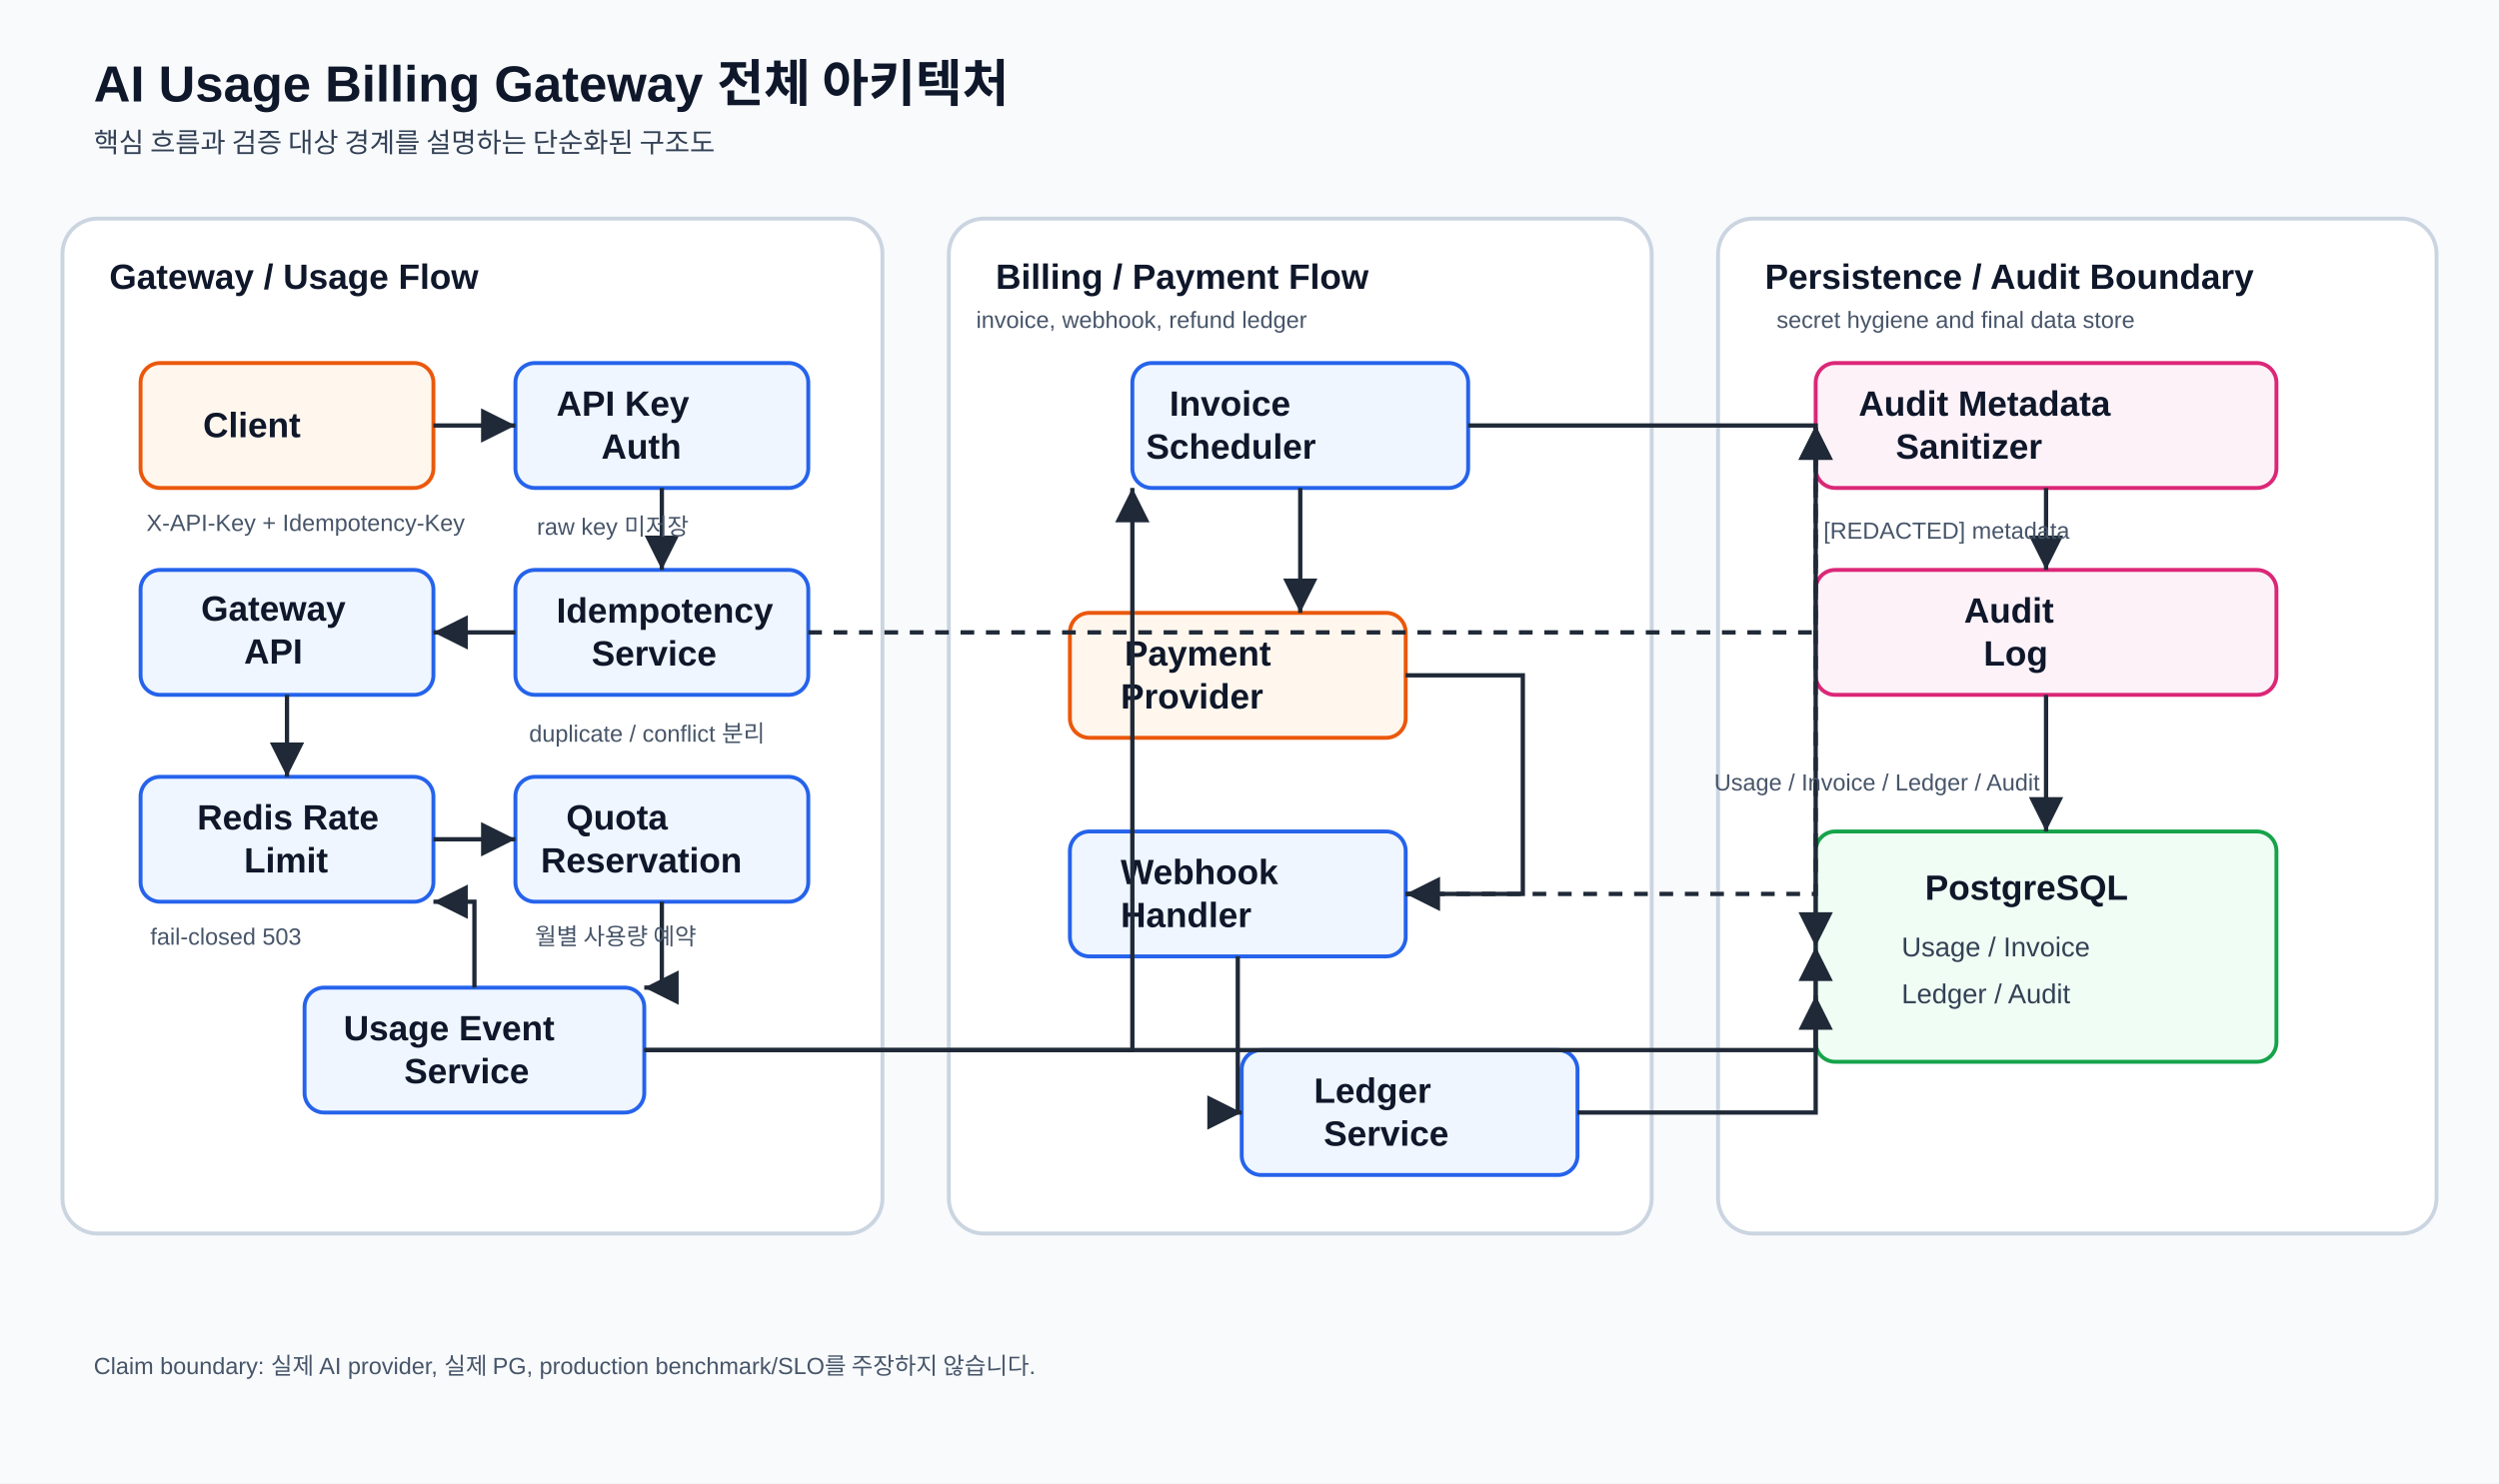
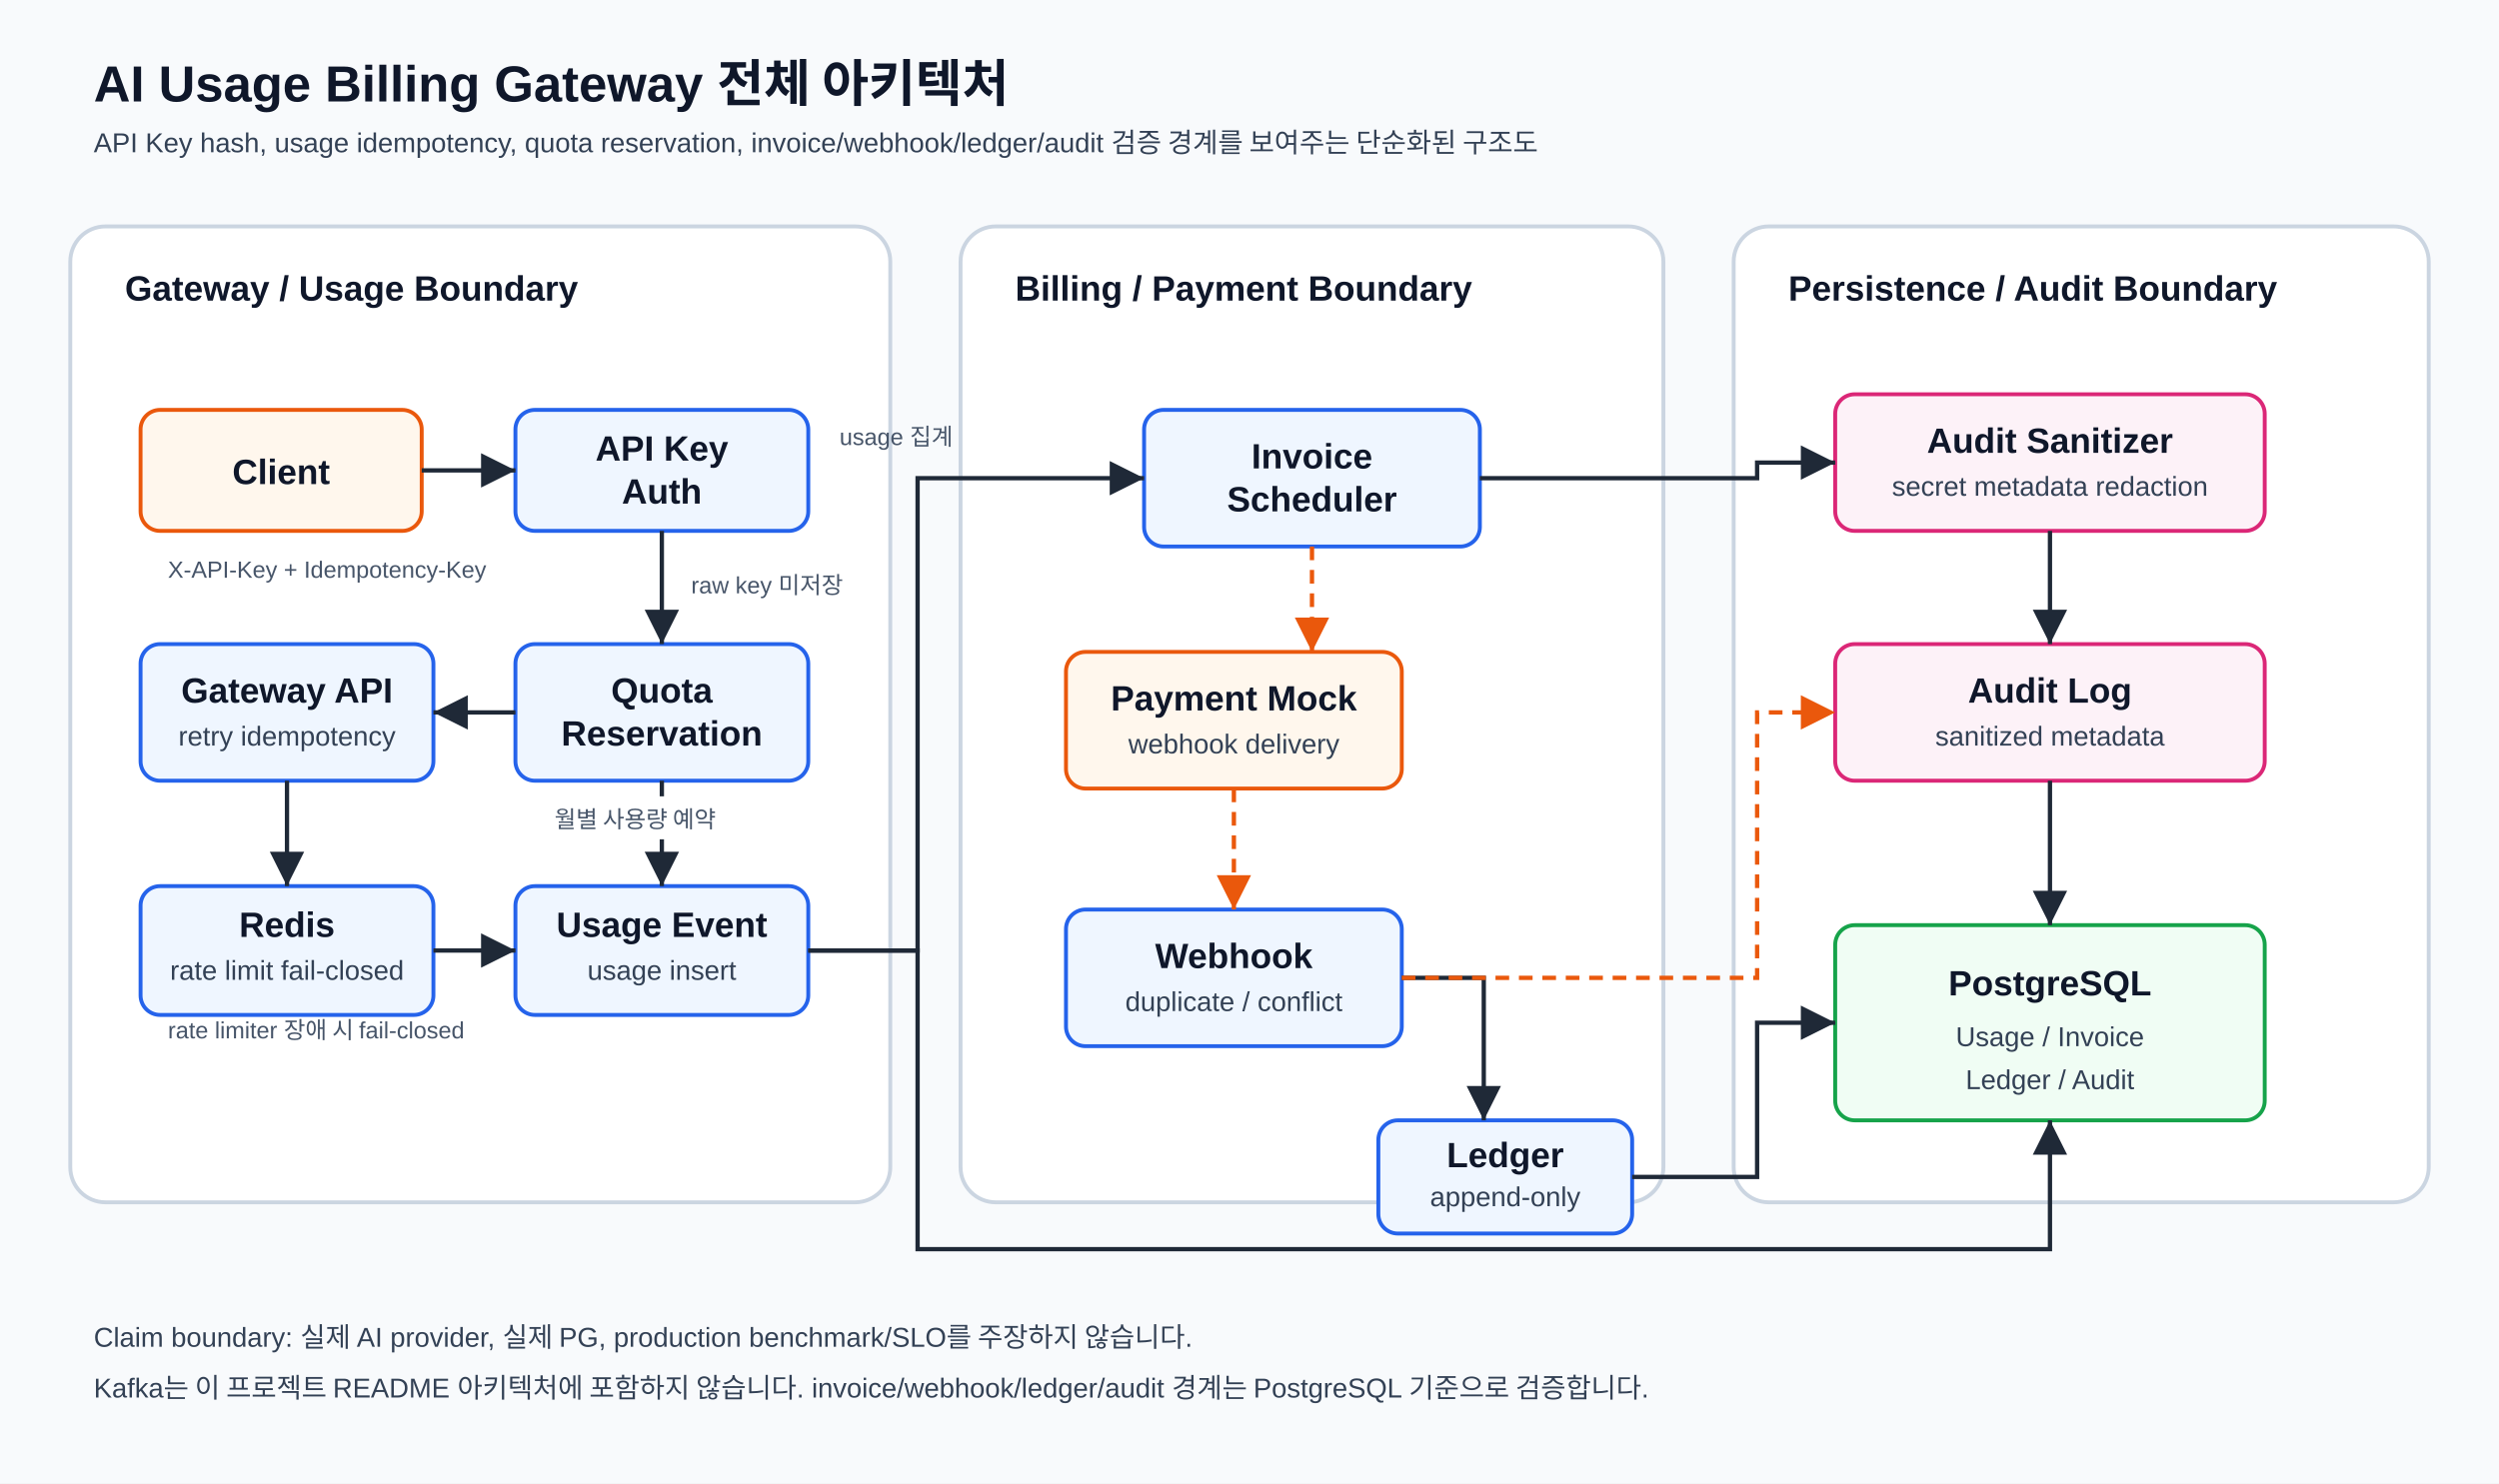
<svg xmlns="http://www.w3.org/2000/svg" width="1280" height="760" viewBox="0 0 1280 760" role="img" aria-labelledby="title desc">
  <defs>
    <marker id="arrow" markerWidth="12" markerHeight="12" refX="10" refY="6" orient="auto">
      <path d="M2 2 L10 6 L2 10 Z" fill="#1f2937" />
    </marker>
+     <marker id="async-arrow" markerWidth="12" markerHeight="12" refX="10" refY="6" orient="auto">
+       <path d="M2 2 L10 6 L2 10 Z" fill="#ea580c" />
+     </marker>
    <style>
      .bg { fill: #f8fafc; }
-       .group { fill: #ffffff; stroke: #cbd5e1; stroke-width: 2; rx: 18; }
-       .box { fill: #ffffff; stroke: #334155; stroke-width: 2; rx: 10; }
+       .group { fill: #ffffff; stroke: #cbd5e1; stroke-width: 2; }
+       .box { fill: #ffffff; stroke: #334155; stroke-width: 2; }
      .accent { fill: #eff6ff; stroke: #2563eb; }
      .data { fill: #f0fdf4; stroke: #16a34a; }
      .external { fill: #fff7ed; stroke: #ea580c; }
      .audit { fill: #fdf2f8; stroke: #db2777; }
+       .line { stroke: #1f2937; stroke-width: 2.2; fill: none; marker-end: url(#arrow); }
+       .async { stroke: #ea580c; stroke-width: 2.2; fill: none; stroke-dasharray: 7 5; marker-end: url(#async-arrow); }
      .label { font-family: Arial, Helvetica, sans-serif; font-size: 18px; fill: #0f172a; font-weight: 700; }
      .small { font-family: Arial, Helvetica, sans-serif; font-size: 14px; fill: #334155; }
      .tiny { font-family: Arial, Helvetica, sans-serif; font-size: 12px; fill: #475569; }
+       .labelBg { fill: #ffffff; }
      .title { font-family: Arial, Helvetica, sans-serif; font-size: 26px; fill: #0f172a; font-weight: 700; }
-       .line { stroke: #1f2937; stroke-width: 2.2; fill: none; marker-end: url(#arrow); }
-       .dash { stroke-dasharray: 7 6; }
    </style>
  </defs>
  <rect class="bg" x="0" y="0" width="1280" height="760" />
  <text class="title" x="48" y="52">AI Usage Billing Gateway 전체 아키텍처</text>
-   <text class="small" x="48" y="78">핵심 흐름과 검증 대상 경계를 설명하는 단순화된 구조도</text>
-   <rect class="group" x="32" y="112" width="420" height="520" />
-   <text class="label" x="56" y="148">Gateway / Usage Flow</text>
-   <rect class="box external" x="72" y="186" width="150" height="64" />
-   <text class="label" x="104" y="224">Client</text>
-   <rect class="box accent" x="264" y="186" width="150" height="64" />
-   <text class="label" x="285" y="213">API Key</text>
-   <text class="label" x="308" y="235">Auth</text>
-   <rect class="box accent" x="72" y="292" width="150" height="64" />
-   <text class="label" x="103" y="318">Gateway</text>
-   <text class="label" x="125" y="340">API</text>
-   <rect class="box accent" x="264" y="292" width="150" height="64" />
-   <text class="label" x="285" y="319">Idempotency</text>
-   <text class="label" x="303" y="341">Service</text>
-   <rect class="box accent" x="72" y="398" width="150" height="64" />
-   <text class="label" x="101" y="425">Redis Rate</text>
-   <text class="label" x="125" y="447">Limit</text>
-   <rect class="box accent" x="264" y="398" width="150" height="64" />
-   <text class="label" x="290" y="425">Quota</text>
-   <text class="label" x="277" y="447">Reservation</text>
-   <rect class="box accent" x="156" y="506" width="174" height="64" />
-   <text class="label" x="176" y="533">Usage Event</text>
-   <text class="label" x="207" y="555">Service</text>
-   <rect class="group" x="486" y="112" width="360" height="520" />
-   <text class="label" x="510" y="148">Billing / Payment Flow</text>
-   <rect class="box accent" x="580" y="186" width="172" height="64" />
-   <text class="label" x="599" y="213">Invoice</text>
-   <text class="label" x="587" y="235">Scheduler</text>
-   <rect class="box external" x="548" y="314" width="172" height="64" />
-   <text class="label" x="576" y="341">Payment</text>
-   <text class="label" x="574" y="363">Provider</text>
-   <rect class="box accent" x="548" y="426" width="172" height="64" />
-   <text class="label" x="574" y="453">Webhook</text>
-   <text class="label" x="574" y="475">Handler</text>
-   <rect class="box accent" x="636" y="538" width="172" height="64" />
-   <text class="label" x="673" y="565">Ledger</text>
-   <text class="label" x="678" y="587">Service</text>
-   <rect class="group" x="880" y="112" width="368" height="520" />
-   <text class="label" x="904" y="148">Persistence / Audit Boundary</text>
-   <rect class="box audit" x="930" y="186" width="236" height="64" />
-   <text class="label" x="952" y="213">Audit Metadata</text>
-   <text class="label" x="971" y="235">Sanitizer</text>
-   <rect class="box audit" x="930" y="292" width="236" height="64" />
-   <text class="label" x="1006" y="319">Audit</text>
-   <text class="label" x="1016" y="341">Log</text>
-   <rect class="box data" x="930" y="426" width="236" height="118" />
-   <text class="label" x="986" y="461">PostgreSQL</text>
-   <text class="small" x="974" y="490">Usage / Invoice</text>
-   <text class="small" x="974" y="514">Ledger / Audit</text>
-   <path class="line" d="M222 218 H264" />
-   <path class="line" d="M339 250 V292" />
-   <path class="line" d="M264 324 H222" />
-   <path class="line" d="M147 356 V398" />
-   <path class="line" d="M222 430 H264" />
-   <path class="line" d="M339 462 V506 H330" />
-   <path class="line" d="M243 506 V462 H222" />
-   <path class="line" d="M330 538 H580 V250" />
-   <path class="line" d="M666 250 V314" />
-   <path class="line" d="M720 346 H780 V458 H720" />
-   <path class="line" d="M634 490 V570 H636" />
-   <path class="line" d="M330 538 H930 V485" />
-   <path class="line" d="M752 218 H930 V485" />
-   <path class="line" d="M808 570 H930 V510" />
-   <path class="line dash" d="M414 324 H930 V218" />
-   <path class="line dash" d="M720 458 H930 V218" />
-   <path class="line" d="M1048 250 V292" />
-   <path class="line" d="M1048 356 V426" />
-   <text class="tiny" x="75" y="272">X-API-Key + Idempotency-Key</text>
-   <text class="tiny" x="275" y="274">raw key 미저장</text>
-   <text class="tiny" x="271" y="380">duplicate / conflict 분리</text>
-   <text class="tiny" x="77" y="484">fail-closed 503</text>
-   <text class="tiny" x="274" y="484">월별 사용량 예약</text>
-   <text class="tiny" x="500" y="168">invoice, webhook, refund ledger</text>
-   <text class="tiny" x="910" y="168">secret hygiene and final data store</text>
-   <text class="tiny" x="878" y="405">Usage / Invoice / Ledger / Audit</text>
-   <text class="tiny" x="934" y="276">[REDACTED] metadata</text>
-   <text class="tiny" x="48" y="704">Claim boundary: 실제 AI provider, 실제 PG, production benchmark/SLO를 주장하지 않습니다.</text>
+   <text class="small" x="48" y="78">API Key hash, usage idempotency, quota reservation, invoice/webhook/ledger/audit 검증 경계를 보여주는 단순화된 구조도</text>
+   <rect class="group" x="36" y="116" width="420" height="500" rx="18" />
+   <text class="label" x="64" y="154">Gateway / Usage Boundary</text>
+   <rect class="group" x="492" y="116" width="360" height="500" rx="18" />
+   <text class="label" x="520" y="154">Billing / Payment Boundary</text>
+   <rect class="group" x="888" y="116" width="356" height="500" rx="18" />
+   <text class="label" x="916" y="154">Persistence / Audit Boundary</text>
+   <rect class="box external" x="72" y="210" width="144" height="62" rx="10" />
+   <text class="label" x="144" y="248" text-anchor="middle">Client</text>
+   <rect class="box accent" x="264" y="210" width="150" height="62" rx="10" />
+   <text class="label" x="339" y="236" text-anchor="middle">API Key</text>
+   <text class="label" x="339" y="258" text-anchor="middle">Auth</text>
+   <rect class="box accent" x="72" y="330" width="150" height="70" rx="10" />
+   <text class="label" x="147" y="360" text-anchor="middle">Gateway API</text>
+   <text class="small" x="147" y="382" text-anchor="middle">retry idempotency</text>
+   <rect class="box accent" x="264" y="330" width="150" height="70" rx="10" />
+   <text class="label" x="339" y="360" text-anchor="middle">Quota</text>
+   <text class="label" x="339" y="382" text-anchor="middle">Reservation</text>
+   <rect class="box accent" x="72" y="454" width="150" height="66" rx="10" />
+   <text class="label" x="147" y="480" text-anchor="middle">Redis</text>
+   <text class="small" x="147" y="502" text-anchor="middle">rate limit fail-closed</text>
+   <rect class="box accent" x="264" y="454" width="150" height="66" rx="10" />
+   <text class="label" x="339" y="480" text-anchor="middle">Usage Event</text>
+   <text class="small" x="339" y="502" text-anchor="middle">usage insert</text>
+   <rect class="box accent" x="586" y="210" width="172" height="70" rx="10" />
+   <text class="label" x="672" y="240" text-anchor="middle">Invoice</text>
+   <text class="label" x="672" y="262" text-anchor="middle">Scheduler</text>
+   <rect class="box external" x="546" y="334" width="172" height="70" rx="10" />
+   <text class="label" x="632" y="364" text-anchor="middle">Payment Mock</text>
+   <text class="small" x="632" y="386" text-anchor="middle">webhook delivery</text>
+   <rect class="box accent" x="546" y="466" width="172" height="70" rx="10" />
+   <text class="label" x="632" y="496" text-anchor="middle">Webhook</text>
+   <text class="small" x="632" y="518" text-anchor="middle">duplicate / conflict</text>
+   <rect class="box accent" x="706" y="574" width="130" height="58" rx="10" />
+   <text class="label" x="771" y="598" text-anchor="middle">Ledger</text>
+   <text class="small" x="771" y="618" text-anchor="middle">append-only</text>
+   <rect class="box audit" x="940" y="202" width="220" height="70" rx="10" />
+   <text class="label" x="1050" y="232" text-anchor="middle">Audit Sanitizer</text>
+   <text class="small" x="1050" y="254" text-anchor="middle">secret metadata redaction</text>
+   <rect class="box audit" x="940" y="330" width="220" height="70" rx="10" />
+   <text class="label" x="1050" y="360" text-anchor="middle">Audit Log</text>
+   <text class="small" x="1050" y="382" text-anchor="middle">sanitized metadata</text>
+   <rect class="box data" x="940" y="474" width="220" height="100" rx="10" />
+   <text class="label" x="1050" y="510" text-anchor="middle">PostgreSQL</text>
+   <text class="small" x="1050" y="536" text-anchor="middle">Usage / Invoice</text>
+   <text class="small" x="1050" y="558" text-anchor="middle">Ledger / Audit</text>
+   <path class="line" d="M216 241 H264" />
+   <text class="tiny" x="86" y="296">X-API-Key + Idempotency-Key</text>
+   <path class="line" d="M339 272 V330" />
+   <text class="tiny" x="354" y="304">raw key 미저장</text>
+   <path class="line" d="M264 365 H222" />
+   <path class="line" d="M147 400 V454" />
+   <text class="tiny" x="86" y="532">rate limiter 장애 시 fail-closed</text>
+   <path class="line" d="M222 487 H264" />
+   <path class="line" d="M339 400 V454" />
+   <rect class="labelBg" x="274" y="408" width="106" height="22" rx="4" />
+   <text class="tiny" x="284" y="424">월별 사용량 예약</text>
+   <path class="line" d="M414 487 H470 V245 H586" />
+   <text class="tiny" x="430" y="228">usage 집계</text>
+   <path class="async" d="M672 280 V334" />
+   <path class="async" d="M632 404 V466" />
+   <path class="line" d="M718 501 H760 V574" />
+   <path class="line" d="M836 603 H900 V524 H940" />
+   <path class="line" d="M758 245 H900 V237 H940" />
+   <path class="line" d="M1050 272 V330" />
+   <path class="line" d="M1050 400 V474" />
+   <path class="line" d="M414 487 H470 V640 H1050 V574" />
+   <path class="async" d="M718 501 H900 V365 H940" />
+   <text class="small" x="48" y="690">Claim boundary: 실제 AI provider, 실제 PG, production benchmark/SLO를 주장하지 않습니다.</text>
+   <text class="small" x="48" y="716">Kafka는 이 프로젝트 README 아키텍처에 포함하지 않습니다. invoice/webhook/ledger/audit 경계는 PostgreSQL 기준으로 검증합니다.</text>
</svg>
